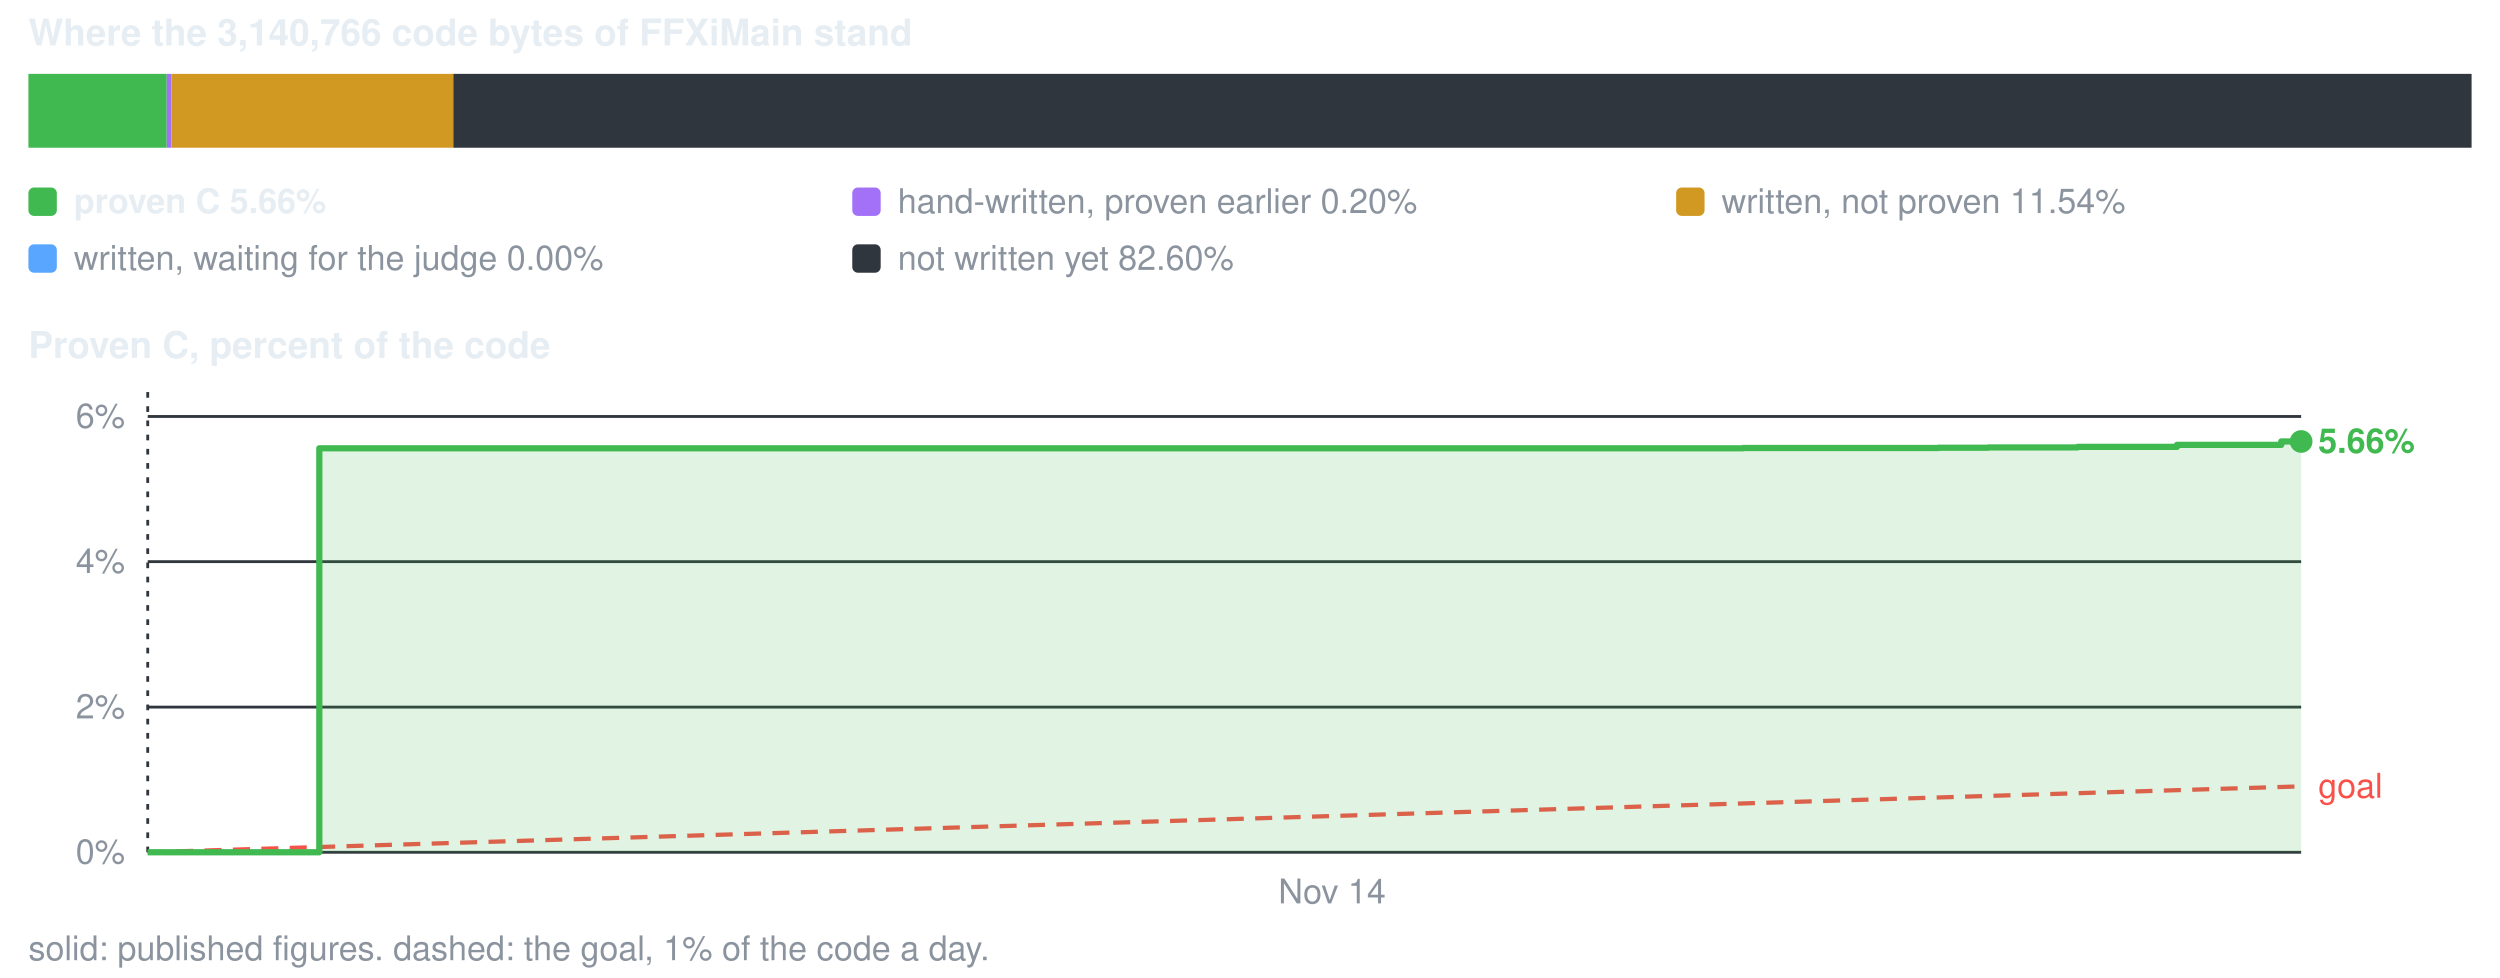
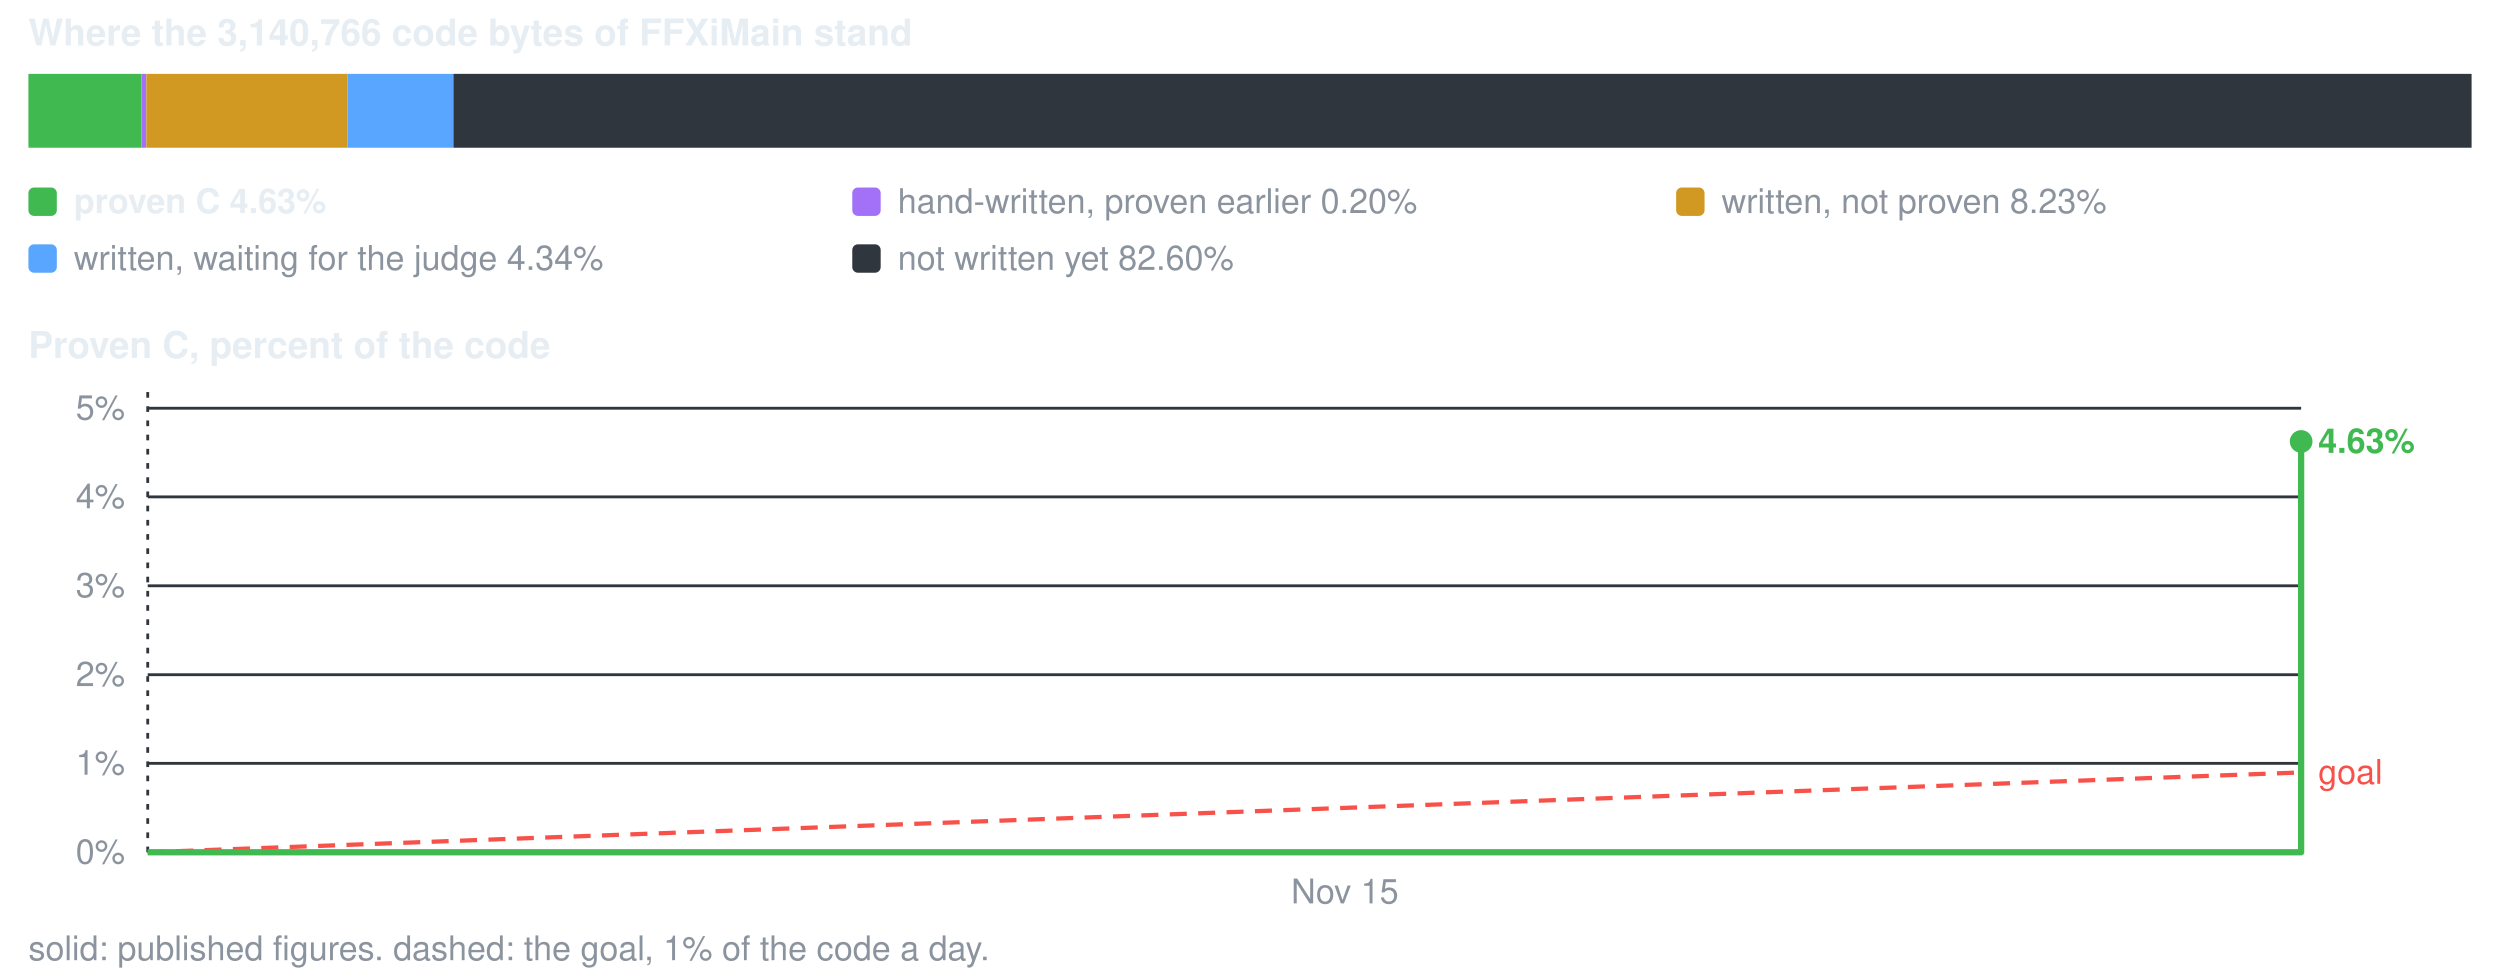
<svg xmlns="http://www.w3.org/2000/svg" viewBox="0 0 880 344" width="880" height="344" role="img" aria-label="conversion progress">
  <style>text{font-family:-apple-system,BlinkMacSystemFont,'Segoe UI',Helvetica,Arial,sans-serif;font-size:12px;fill:#8b949e}.s{fill:#e6edf3;font-weight:600}.b{font-size:13px}</style>
  <text x="10" y="16" class="s b">Where the 3,140,766 code bytes of FFXiMain stand</text>
-   <rect x="10.0" y="26" width="48.7" height="26" fill="#3fb950" />
-   <rect x="58.7" y="26" width="1.7" height="26" fill="#a371f7" />
-   <rect x="60.4" y="26" width="99.3" height="26" fill="#d29922" />
+   <rect x="10.0" y="26" width="39.8" height="26" fill="#3fb950" />
+   <rect x="49.8" y="26" width="1.7" height="26" fill="#a371f7" />
+   <rect x="51.5" y="26" width="70.8" height="26" fill="#d29922" />
+   <rect x="122.3" y="26" width="37.3" height="26" fill="#58a6ff" />
  <rect x="159.6" y="26" width="710.4" height="26" fill="#30363d" />
  <rect x="10" y="66" width="10" height="10" rx="2" fill="#3fb950" />
-   <text x="26" y="75" class="s">proven C 5.66%</text>
+   <text x="26" y="75" class="s">proven C 4.63%</text>
  <rect x="300" y="66" width="10" height="10" rx="2" fill="#a371f7" />
  <text x="316" y="75">hand-written, proven earlier 0.20%</text>
  <rect x="590" y="66" width="10" height="10" rx="2" fill="#d29922" />
-   <text x="606" y="75">written, not proven 11.54%</text>
+   <text x="606" y="75">written, not proven 8.23%</text>
  <rect x="10" y="86" width="10" height="10" rx="2" fill="#58a6ff" />
-   <text x="26" y="95">written, waiting for the judge 0.00%</text>
+   <text x="26" y="95">written, waiting for the judge 4.34%</text>
  <rect x="300" y="86" width="10" height="10" rx="2" fill="#30363d" />
  <text x="316" y="95">not written yet 82.60%</text>
  <text x="10" y="126" class="s b">Proven C, percent of the code</text>
  <line x1="52" y1="300.0" x2="810" y2="300.0" stroke="#30363d" stroke-width="1" />
  <text x="44" y="304.0" text-anchor="end">0%</text>
-   <line x1="52" y1="248.9" x2="810" y2="248.9" stroke="#30363d" stroke-width="1" />
-   <text x="44" y="252.9" text-anchor="end">2%</text>
-   <line x1="52" y1="197.7" x2="810" y2="197.7" stroke="#30363d" stroke-width="1" />
-   <text x="44" y="201.7" text-anchor="end">4%</text>
-   <line x1="52" y1="146.6" x2="810" y2="146.6" stroke="#30363d" stroke-width="1" />
-   <text x="44" y="150.6" text-anchor="end">6%</text>
+   <line x1="52" y1="268.7" x2="810" y2="268.7" stroke="#30363d" stroke-width="1" />
+   <text x="44" y="272.7" text-anchor="end">1%</text>
+   <line x1="52" y1="237.5" x2="810" y2="237.5" stroke="#30363d" stroke-width="1" />
+   <text x="44" y="241.5" text-anchor="end">2%</text>
+   <line x1="52" y1="206.2" x2="810" y2="206.2" stroke="#30363d" stroke-width="1" />
+   <text x="44" y="210.2" text-anchor="end">3%</text>
+   <line x1="52" y1="174.9" x2="810" y2="174.9" stroke="#30363d" stroke-width="1" />
+   <text x="44" y="178.9" text-anchor="end">4%</text>
+   <line x1="52" y1="143.7" x2="810" y2="143.7" stroke="#30363d" stroke-width="1" />
+   <text x="44" y="147.7" text-anchor="end">5%</text>
  <line x1="52.0" y1="138" x2="52.0" y2="300" stroke="#30363d" stroke-width="1" stroke-dasharray="2 3" />
-   <text x="468.9" y="318" text-anchor="middle">Nov 14</text>
-   <line x1="52.0" y1="300.0" x2="810.0" y2="276.8" stroke="#f85149" stroke-width="1.5" stroke-dasharray="6 4" />
-   <text x="816.0" y="280.8" style="fill:#f85149">goal</text>
-   <path d="M52.0 300.0 H112.4 V157.8 H588.6 V157.8 H613.5 V157.7 H640.5 V157.7 H682.4 V157.6 H699.9 V157.5 H731.3 V157.3 H766.3 V156.6 H803.0 V155.4 H810.0 V155.4 V300.0 H52.0 Z" fill="#3fb950" fill-opacity="0.16" />
-   <path d="M52.0 300.0 H112.4 V157.8 H588.6 V157.8 H613.5 V157.7 H640.5 V157.7 H682.4 V157.6 H699.9 V157.5 H731.3 V157.3 H766.3 V156.6 H803.0 V155.4 H810.0 V155.4" fill="none" stroke="#3fb950" stroke-width="2.2" stroke-linejoin="round" />
+   <text x="473.4" y="318" text-anchor="middle">Nov 15</text>
+   <line x1="52.0" y1="300.0" x2="810.0" y2="271.9" stroke="#f85149" stroke-width="1.5" stroke-dasharray="6 4" />
+   <text x="816.0" y="275.9" style="fill:#f85149">goal</text>
+   <path d="M52.0 300.0 H810.0 V155.4 V300.0 H52.0 Z" fill="#3fb950" fill-opacity="0.16" />
+   <path d="M52.0 300.0 H810.0 V155.4" fill="none" stroke="#3fb950" stroke-width="2.2" stroke-linejoin="round" />
  <circle cx="810.0" cy="155.4" r="4" fill="#3fb950" />
-   <text x="816.0" y="159.4" class="s" style="fill:#3fb950">5.66%</text>
+   <text x="816.0" y="159.4" class="s" style="fill:#3fb950">4.63%</text>
  <text x="10" y="338">solid: published figures. dashed: the goal, 1% of the code a day.</text>
</svg>
